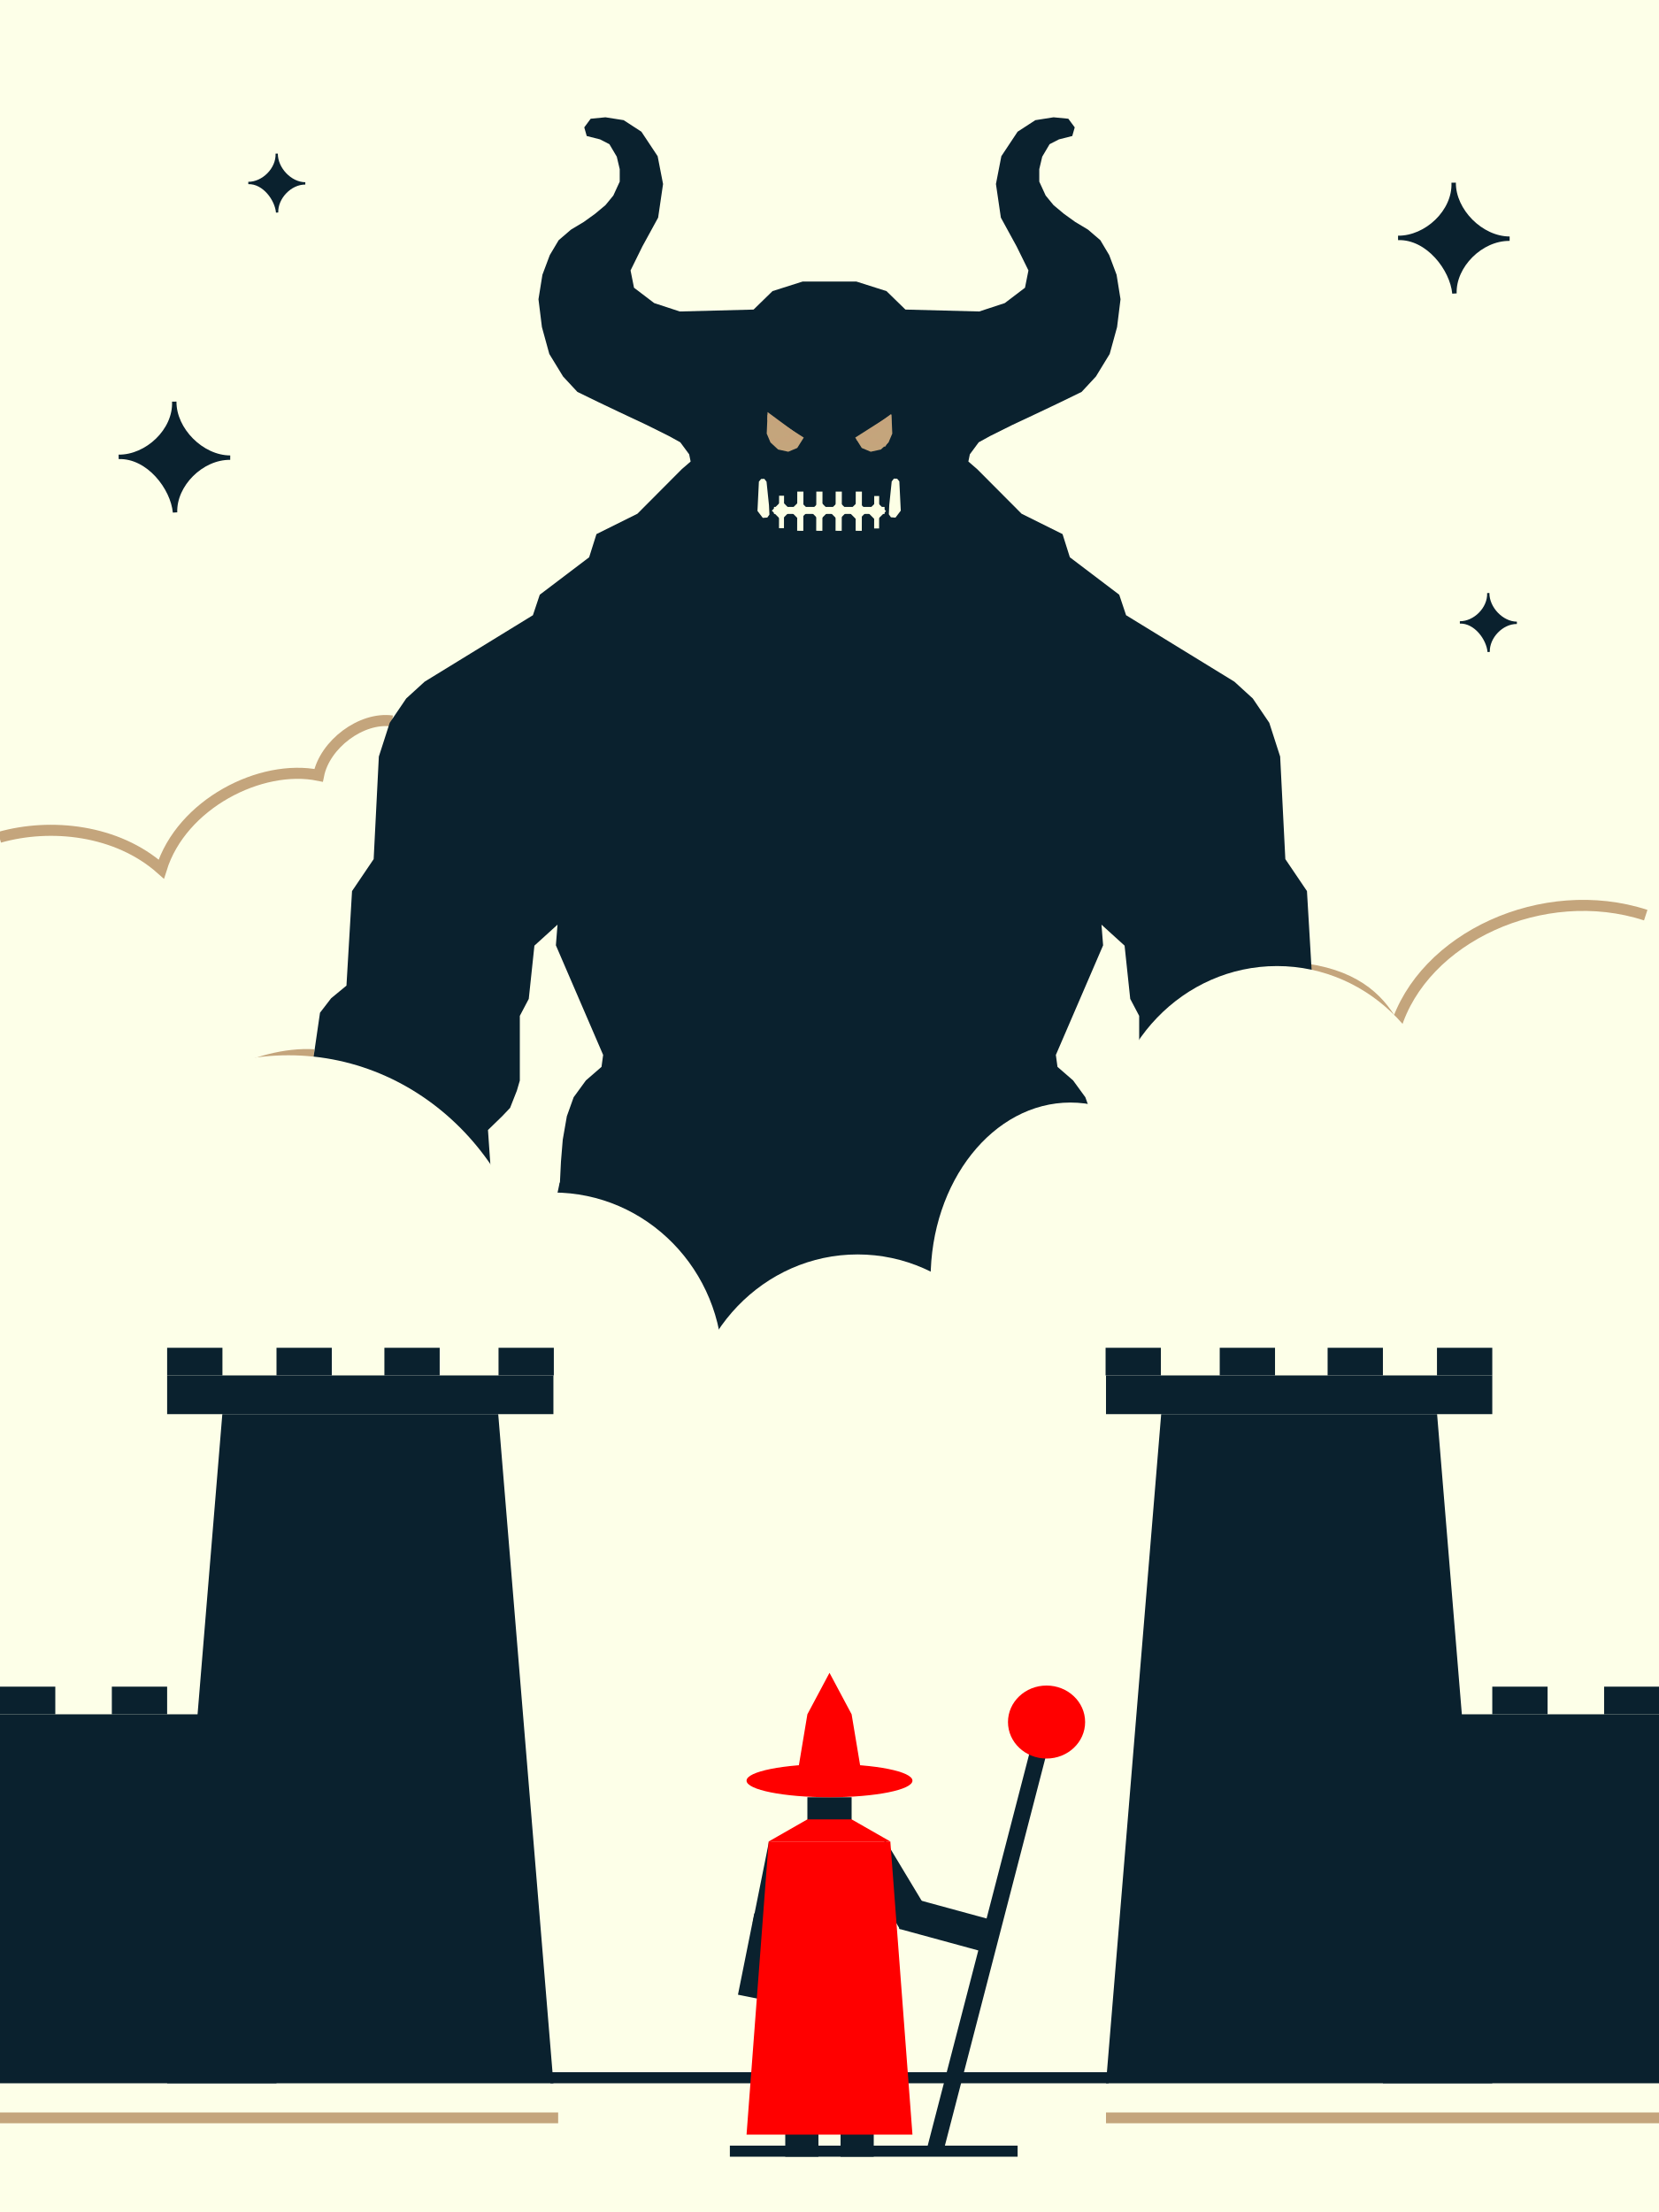
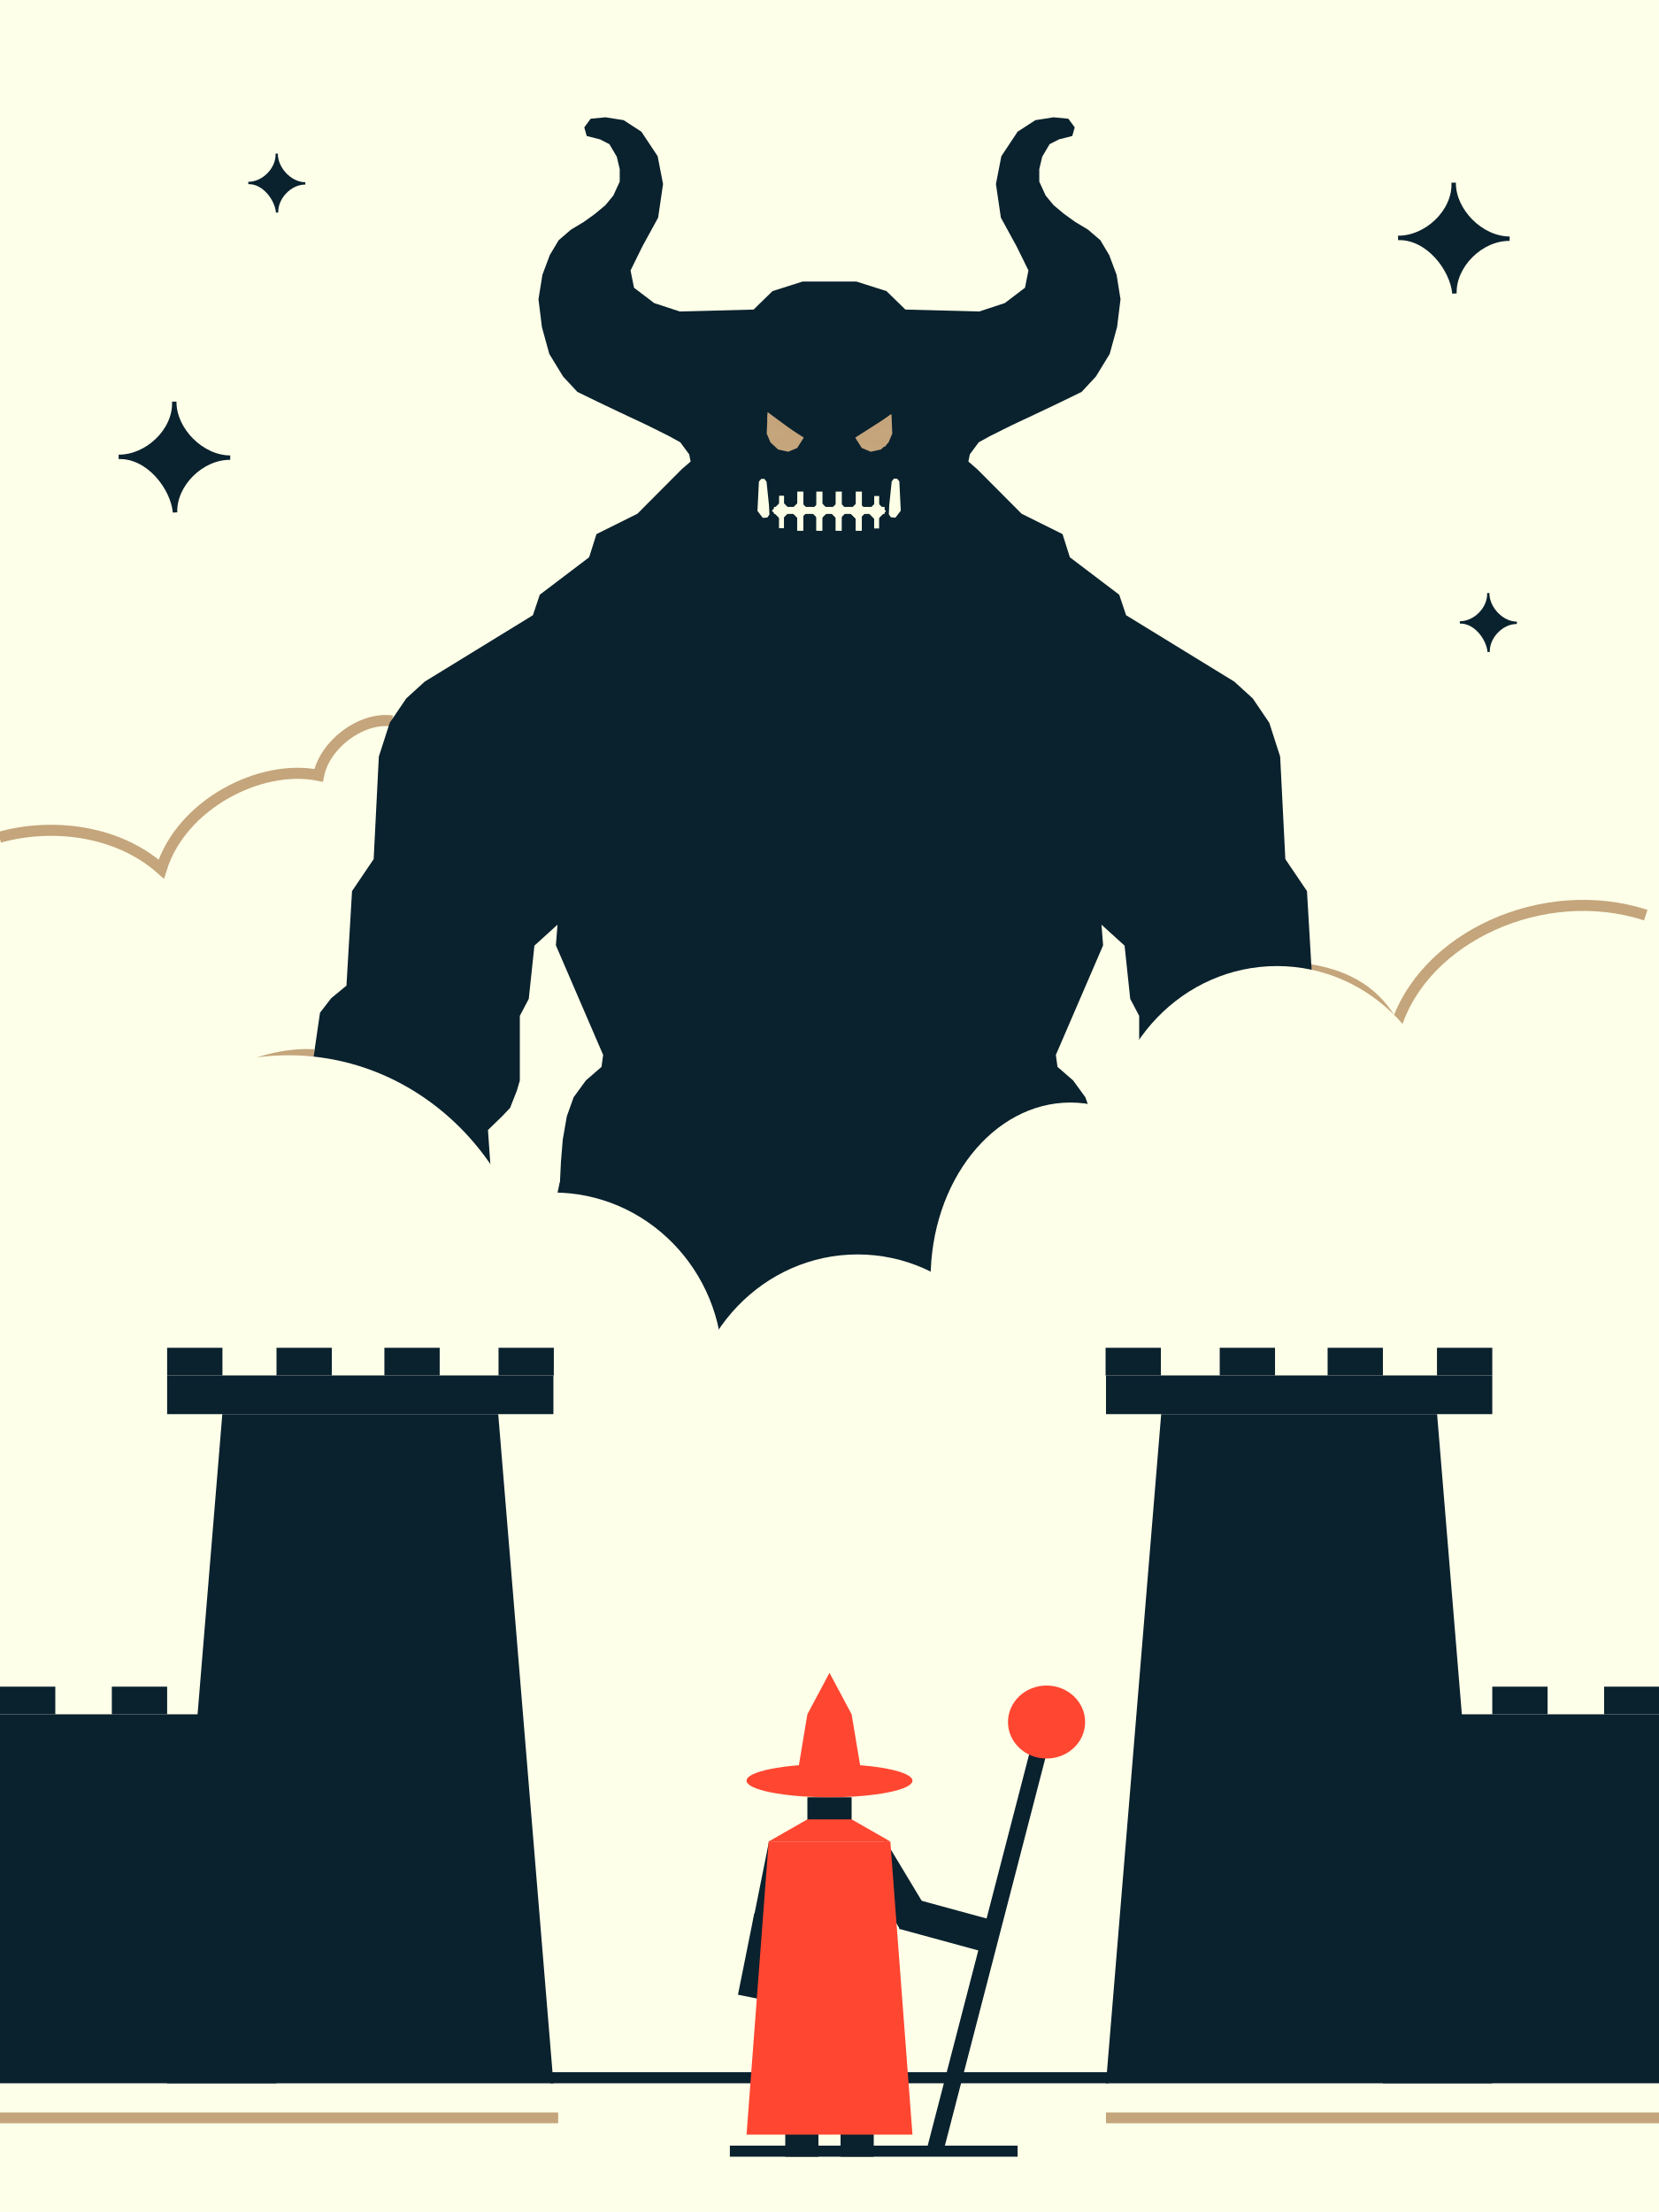
<svg xmlns="http://www.w3.org/2000/svg" viewBox="0 0 300 400" width="300" height="400" shape-rendering="geometricPrecision">
  <rect width="300" height="400" rx="0" ry="0" fill="#fdffe8" />
  <rect width="6" height="20" rx="0" ry="0" transform="matrix(1 0 0 .4 142 382)" fill="#0A212E" />
  <rect width="6" height="20" rx="0" ry="0" transform="matrix(1 0 0 .4 152 382)" fill="#0A212E" />
  <g transform="translate(155 336)">
    <g>
      <rect width="6" height="13.12" rx="0" ry="0" transform="matrix(.86-.51558 0.59 0.98 0 0)" fill="#0A212E" stroke-width="0" />
      <rect width="6" height="13.12" rx="0" ry="0" transform="matrix(.26-.96 1.10 0.3 7.6 12.8)" fill="#0A212E" stroke-width="0" />
      <rect width="4.11" height="69" rx="0" ry="0" transform="matrix(.71 0.18-.28 1.08 31.97 -22.11)" fill="#0A212E" stroke-width="0" />
-       <ellipse rx="15" ry="15" transform="matrix(.465 0 0 0.44 34.25 -24.6)" fill="#ff0000" stroke-width="0" />
+       <ellipse rx="15" ry="15" transform="matrix(.465 0 0 0.44 34.25 -24.6)" fill="#FF4631" stroke-width="0" />
      <animateTransform attributeName="transform" type="rotate" values="0;0; -40; 0; 0" keyTimes="0; 0.5 ;0.75;0.8; 1" dur="5s" repeatCount="indefinite" />
    </g>
  </g>
  <rect width="6" height="13.12" rx="0" ry="0" transform="matrix(.98044 .1968 -.225 1.12094 136.4 346)" fill="#0A212E" />
  <rect width="6" height="13.12" rx="0" ry="0" transform="matrix(.98044 .1968 -.225 1.12094 139.059 333)" fill="#0A212E" />
  <rect width="6" height="20" rx="0" ry="0" transform="matrix(1.33333 0 0 .3 146 325)" fill="#0A212E" />
-   <path fill="red" d="m150 302.5 4 7.5h-8zm-4 7.5h8l2 12h-12z" />
-   <ellipse rx="15" ry="3" transform="translate(150 322)" fill="red" />
-   <path d="M146 329h8l7 4h-22z" fill="red" />
+   <path fill="#FF4631" d="m150 302.5 4 7.5h-8zm-4 7.5h8l2 12h-12z" />
+   <ellipse rx="15" ry="3" transform="translate(150 322)" fill="#FF4631" />
+   <path d="M146 329h8l7 4h-22z" fill="#FF4631" />
  <rect width="30" height="15" rx="0" ry="0" transform="matrix(3.36444 0 0 .13012 0 382)" fill="#c4a57c" />
  <rect width="30" height="15" rx="0" ry="0" transform="matrix(3.36444 0 0 .13012 200 382)" fill="#c4a57c" />
  <rect width="30" height="15.371" rx="0" ry="0" transform="matrix(3.36444 0 0 .13012 99.533 374.722)" fill="#0a212e" />
-   <path d="M139 333h22l4 53h-30z" fill="red" />
+   <path d="M139 333h22l4 53h-30z" fill="#FF4631" />
  <rect width="30" height="15.371" rx="0" ry="0" transform="matrix(1.7344 0 0 .13012 131.984 388)" fill="#0a212e" />
  <path d="M56.767 190.738c-10.213-.621-23.894 6.446-26.881 14.775m206.443-30.258c9.497 1.428 13.522 5.976 16.002 10.641m0-.001c4.935-16.384 26.76-26.433 45.268-20.409M70.914 130.374c-5.592-.77-12.184 4.23-13.304 9.832-10.426-2.134-24.798 5.176-28.447 16.95-8.017-7.126-19.99-8.365-29.26-5.745" fill="none" stroke="#c4a57c" stroke-width="2" />
  <g fill="#0a212e" style="transform-origin: center;">
    <path d="M101.208 213.844h97.584l-8.988 43.86-98.987 5.503z" />
    <path d="M150.269 218.96h-.538l-48.54-3.836.246-5.036.328-3.998.738-4.237 1.23-3.437 2.214-3.038 2.826-2.457.294-2.155-8.545-19.823.295-3.735-4.178 3.796-1.02 9.624-1.618 3.07v11.699l-.531 1.818-1.233 3.132-1.42 1.493-2.576 2.502.439 6.326-1.316 8.293-4.033 3.248-20.956-22.312-6.355-4.086 1.846-12.675 2.013-2.617 2.772-2.289 1.009-17.094 3.91-5.78.937-18.542 1.967-6.109 2.987-4.404 3.33-3.036 19.577-12.014 1.24-3.708 8.928-6.77 1.323-4.191 7.403-3.68 8.023-8.058 1.603-1.389-.267-1.302-1.603-2.17-2.048-1.129-4.007-1.997-4.986-2.344-3.829-1.823-3.74-1.823-2.582-2.778-2.493-4.08-1.336-4.862-.623-5.035.712-4.427 1.336-3.56 1.603-2.69 2.226-1.91 2.315-1.39 2.048-1.476 1.87-1.562 1.425-1.736 1.157-2.518v-2.257l-.534-2.257-1.336-2.257-1.692-.869-2.404-.607-.445-1.563 1.158-1.563 2.67-.26 3.295.52 3.206 2.084 2.938 4.428.98 5.035-.89 6.077-2.85 5.209-2.137 4.34.623 3.126 3.651 2.778 4.63 1.519 13.342-.346 3.424-3.338 5.431-1.726h9.748l5.43 1.726 3.425 3.338 13.341.346 4.63-1.52 3.652-2.777.623-3.126-2.137-4.34-2.85-5.209-.89-6.077.98-5.035 2.938-4.428 3.206-2.083 3.294-.521 2.671.26 1.158 1.563-.445 1.563-2.404.607-1.692.869-1.336 2.257-.534 2.257v2.257l1.157 2.518 1.425 1.736 1.87 1.562 2.048 1.476 2.315 1.39 2.226 1.91 1.603 2.69 1.336 3.56.712 4.427-.623 5.035-1.336 4.862-2.493 4.08-2.582 2.778-3.74 1.823-3.829 1.823-4.986 2.344-4.007 1.997-2.048 1.129-1.603 2.17-.267 1.302 1.603 1.39 8.023 8.057 7.403 3.68 1.323 4.19 8.928 6.771 1.24 3.708 19.578 12.014 3.33 3.036 2.986 4.404 1.967 6.109.937 18.542 3.91 5.78 1.01 17.094 2.771 2.29 2.013 2.616 1.846 12.675-6.355 4.086-20.956 22.312-4.033-3.248-1.316-8.293.439-6.326-2.576-2.502-1.42-1.493-1.233-3.132-.531-1.818v-11.699l-1.617-3.07-1.021-9.624-4.178-3.796.295 3.735-8.545 19.823.294 2.155 2.826 2.457 2.214 3.038 1.23 3.437.738 4.237.328 3.998.246 5.036z" />
    <animateTransform attributeName="transform" attributeType="XML" type="scale" values="1;1.05;1;1" keyTimes="0; 0.84;0.88; 1" dur="5s" repeatCount="indefinite" />
-     <animate attributeName="fill" values="#0a212e;#0a212e;#ff0000;#0a212e;#0a212e" keyTimes="0; 0.8; 0.85; 0.95; 1" dur="5s" repeatCount="indefinite" />
+     <animate attributeName="fill" values="#0a212e;#0a212e;#FF4631;#0a212e;#0a212e" keyTimes="0; 0.8; 0.85; 0.95; 1" dur="5s" repeatCount="indefinite" />
  </g>
  <g fill="#fdffe8">
    <ellipse rx="45.118" ry="47.697" transform="translate(52.159 238.525)" />
    <ellipse rx="45.118" ry="65" transform="matrix(.67994 0 0 .4824 100 247)" />
    <ellipse rx="45.118" ry="47.697" transform="matrix(.67994 0 0 .66913 155.08 258.757)" />
    <ellipse rx="45.118" ry="47.697" transform="matrix(.56043 0 0 .66913 193.567 231.29)" />
    <ellipse rx="45.118" ry="47.697" transform="matrix(.67994 0 0 .66913 230.922 206.61)" />
  </g>
  <g fill="#0a212e" stroke="#0a212e" stroke-width=".8">
    <path d="M31.511 72.637c-.037 5.066 4.97 10.112 10.118 10.119-5.19-.065-10.148 4.914-9.976 9.904-.406-4.399-4.772-10.203-10.19-10.047 5.11.046 10.269-4.759 10.048-9.976Zm231.357-39.593c-.037 5.066 4.97 10.112 10.118 10.119-5.19-.065-10.148 4.914-9.976 9.904-.406-4.399-4.772-10.203-10.19-10.047 5.11.046 10.269-4.759 10.048-9.976Z" />
    <path d="M29.958 39.957c-.037 5.066 4.97 10.112 10.118 10.119-5.19-.065-10.148 4.914-9.976 9.904-.406-4.399-4.772-10.203-10.19-10.047 5.11.046 10.269-4.759 10.048-9.976Z" transform="matrix(.51097 0 0 .53193 34.73 6.527)" />
    <path d="M29.958 39.957c-.037 5.066 4.97 10.112 10.118 10.119-5.19-.065-10.148 4.914-9.976 9.904-.406-4.399-4.772-10.203-10.19-10.047 5.11.046 10.269-4.759 10.048-9.976Z" transform="matrix(.51097 0 0 .53193 253.819 85.989)" />
  </g>
  <g transform="translate(0 120)" fill="#0a212e">
    <path d="M40.203 135.722h49.893l9.979 121H30.224z" />
    <rect width="69.851" height="7" rx="0" ry="0" transform="translate(30.224 128.722)" />
    <rect width="50" height="86.722" rx="0" ry="0" transform="matrix(1 0 0 .76938 0 190)" />
    <rect width="10" height="1.25" rx="0" ry="0" transform="matrix(1 0 0 4.00001 0 185)" />
    <rect width="10" height="1.25" rx="0" ry="0" transform="matrix(1 0 0 4.00001 20.224 185)" />
    <rect width="10" height="1.237" rx="0" ry="0" transform="matrix(1 0 0 4.04084 30.224 123.722)" />
    <rect width="10" height="1.25" rx="0" ry="0" transform="matrix(1 0 0 4.00001 50 123.722)" />
    <rect width="10" height="1.25" rx="0" ry="0" transform="matrix(1 0 0 4.00001 69.51 123.722)" />
    <rect width="10" height="1.25" rx="0" ry="0" transform="matrix(1 0 0 4.00001 90.15 123.722)" />
  </g>
  <g transform="matrix(-1 0 0 1 300.075 120)" fill="#0a212e">
    <path d="M40.203 135.722h49.893l9.979 121H30.224z" />
    <rect width="69.851" height="7" rx="0" ry="0" transform="translate(30.224 128.722)" />
    <rect width="50" height="86.722" rx="0" ry="0" transform="matrix(1 0 0 .76938 0 190)" />
    <rect width="10" height="1.25" rx="0" ry="0" transform="matrix(1 0 0 4.00001 0 185)" />
    <rect width="10" height="1.25" rx="0" ry="0" transform="matrix(1 0 0 4.00001 20.224 185)" />
    <rect width="10" height="1.237" rx="0" ry="0" transform="matrix(1 0 0 4.04084 30.224 123.722)" />
    <rect width="10" height="1.25" rx="0" ry="0" transform="matrix(1 0 0 4.00001 50 123.722)" />
    <rect width="10" height="1.25" rx="0" ry="0" transform="matrix(1 0 0 4.00001 69.51 123.722)" />
    <rect width="10" height="1.25" rx="0" ry="0" transform="matrix(1 0 0 4.00001 90.15 123.722)" />
  </g>
  <g style="transform-origin: center;">
    <path d="m137.235 87.09.4-.48.58-.02.4.52.44 4.24.08 1.7-.38.54-.82.06-.96-1.26zm25.394-.046-.4-.48-.58-.02-.4.52-.44 4.24-.08 1.7.38.54.82.06.96-1.26z" fill="#fcffe5" />
    <path d="m161.206 74.951-6.553 4.177 1.18 1.88 1.62.68 1.84-.4 1.38-1.28.68-1.6zm-22.412 0 6.553 4.177-1.18 1.88-1.62.68-1.84-.4-1.38-1.28-.68-1.6z" fill="#c4a57c">
      <animate attributeName="opacity" values="1;1;0;0" keyTimes="0;0.8;0.99;1" dur="5s" repeatCount="indefinite" />
    </path>
    <g>
      <path d="M145.102,78.991l-6.306-4.015-.025,1.221l4.16,2.466-3.708.539.64.868l1.645-.289l1.371-.263l1.31-.21.914-.316Z" transform="matrix(1 0 0 1.158033 0.000001-12.3112)" fill="#c5a47c" stroke-width="0.8" />
      <path d="M145.102,78.991l-6.306-4.015-.025,1.221l4.16,2.466-3.708.539.64.868l1.645-.289l1.371-.263l1.31-.21.914-.316Z" transform="matrix(-1 0 0 1.158033 299.934-11.9512)" fill="#c5a47c" stroke-width="0.8" />
    </g>
    <g fill="#fcffe5">
      <rect width="20" height="1.266" rx="0" ry="0" transform="translate(139.96 91.668)" />
      <rect width="2.013" height="2.358" rx="0" ry="0" transform="matrix(.88059 -.87408 .71584 .72118 139.571 92.345)" />
      <rect width="2.013" height="2.358" rx="0" ry="0" transform="matrix(.00876 -2.91386 .38057 .00114 140.867 95.506)" />
      <rect width="2.013" height="2.358" rx="0" ry="0" transform="matrix(.01058 -3.51973 .47343 .00142 144.15 95.983)" />
      <rect width="2.013" height="2.358" rx="0" ry="0" transform="matrix(.01058 -3.51973 .47343 .00142 154.725 95.983)" />
      <rect width="2.013" height="2.358" rx="0" ry="0" transform="matrix(.01058 -3.51973 .47343 .00142 147.595 95.983)" />
      <rect width="2.013" height="2.358" rx="0" ry="0" transform="matrix(.01058 -3.51973 .47343 .00142 151.094 95.983)" />
      <rect width="2.013" height="2.358" rx="0" ry="0" transform="matrix(.00876 -2.91386 .38057 .00114 158.07 95.559)" />
      <rect width="2.013" height="2.358" rx="0" ry="0" transform="matrix(.88059 -.87408 .71584 .72118 142.851 92.325)" />
      <rect width="2.013" height="2.358" rx="0" ry="0" transform="matrix(.88059 -.87408 .71584 .72118 146.511 92.405)" />
      <rect width="2.013" height="2.358" rx="0" ry="0" transform="matrix(.88059 -.87408 .71584 .72118 149.891 92.405)" />
      <rect width="2.013" height="2.358" rx="0" ry="0" transform="matrix(.88059 -.87408 .71584 .72118 153.391 92.465)" />
      <rect width="2.013" height="2.358" rx="0" ry="0" transform="matrix(.88059 -.87408 .71584 .72118 156.751 92.485)" />
    </g>
    <animateTransform attributeName="transform" attributeType="XML" type="scale" values="1;1.1;1;1" keyTimes="0; 0.84;0.88; 1" dur="5s" repeatCount="indefinite" />
  </g>
</svg>
